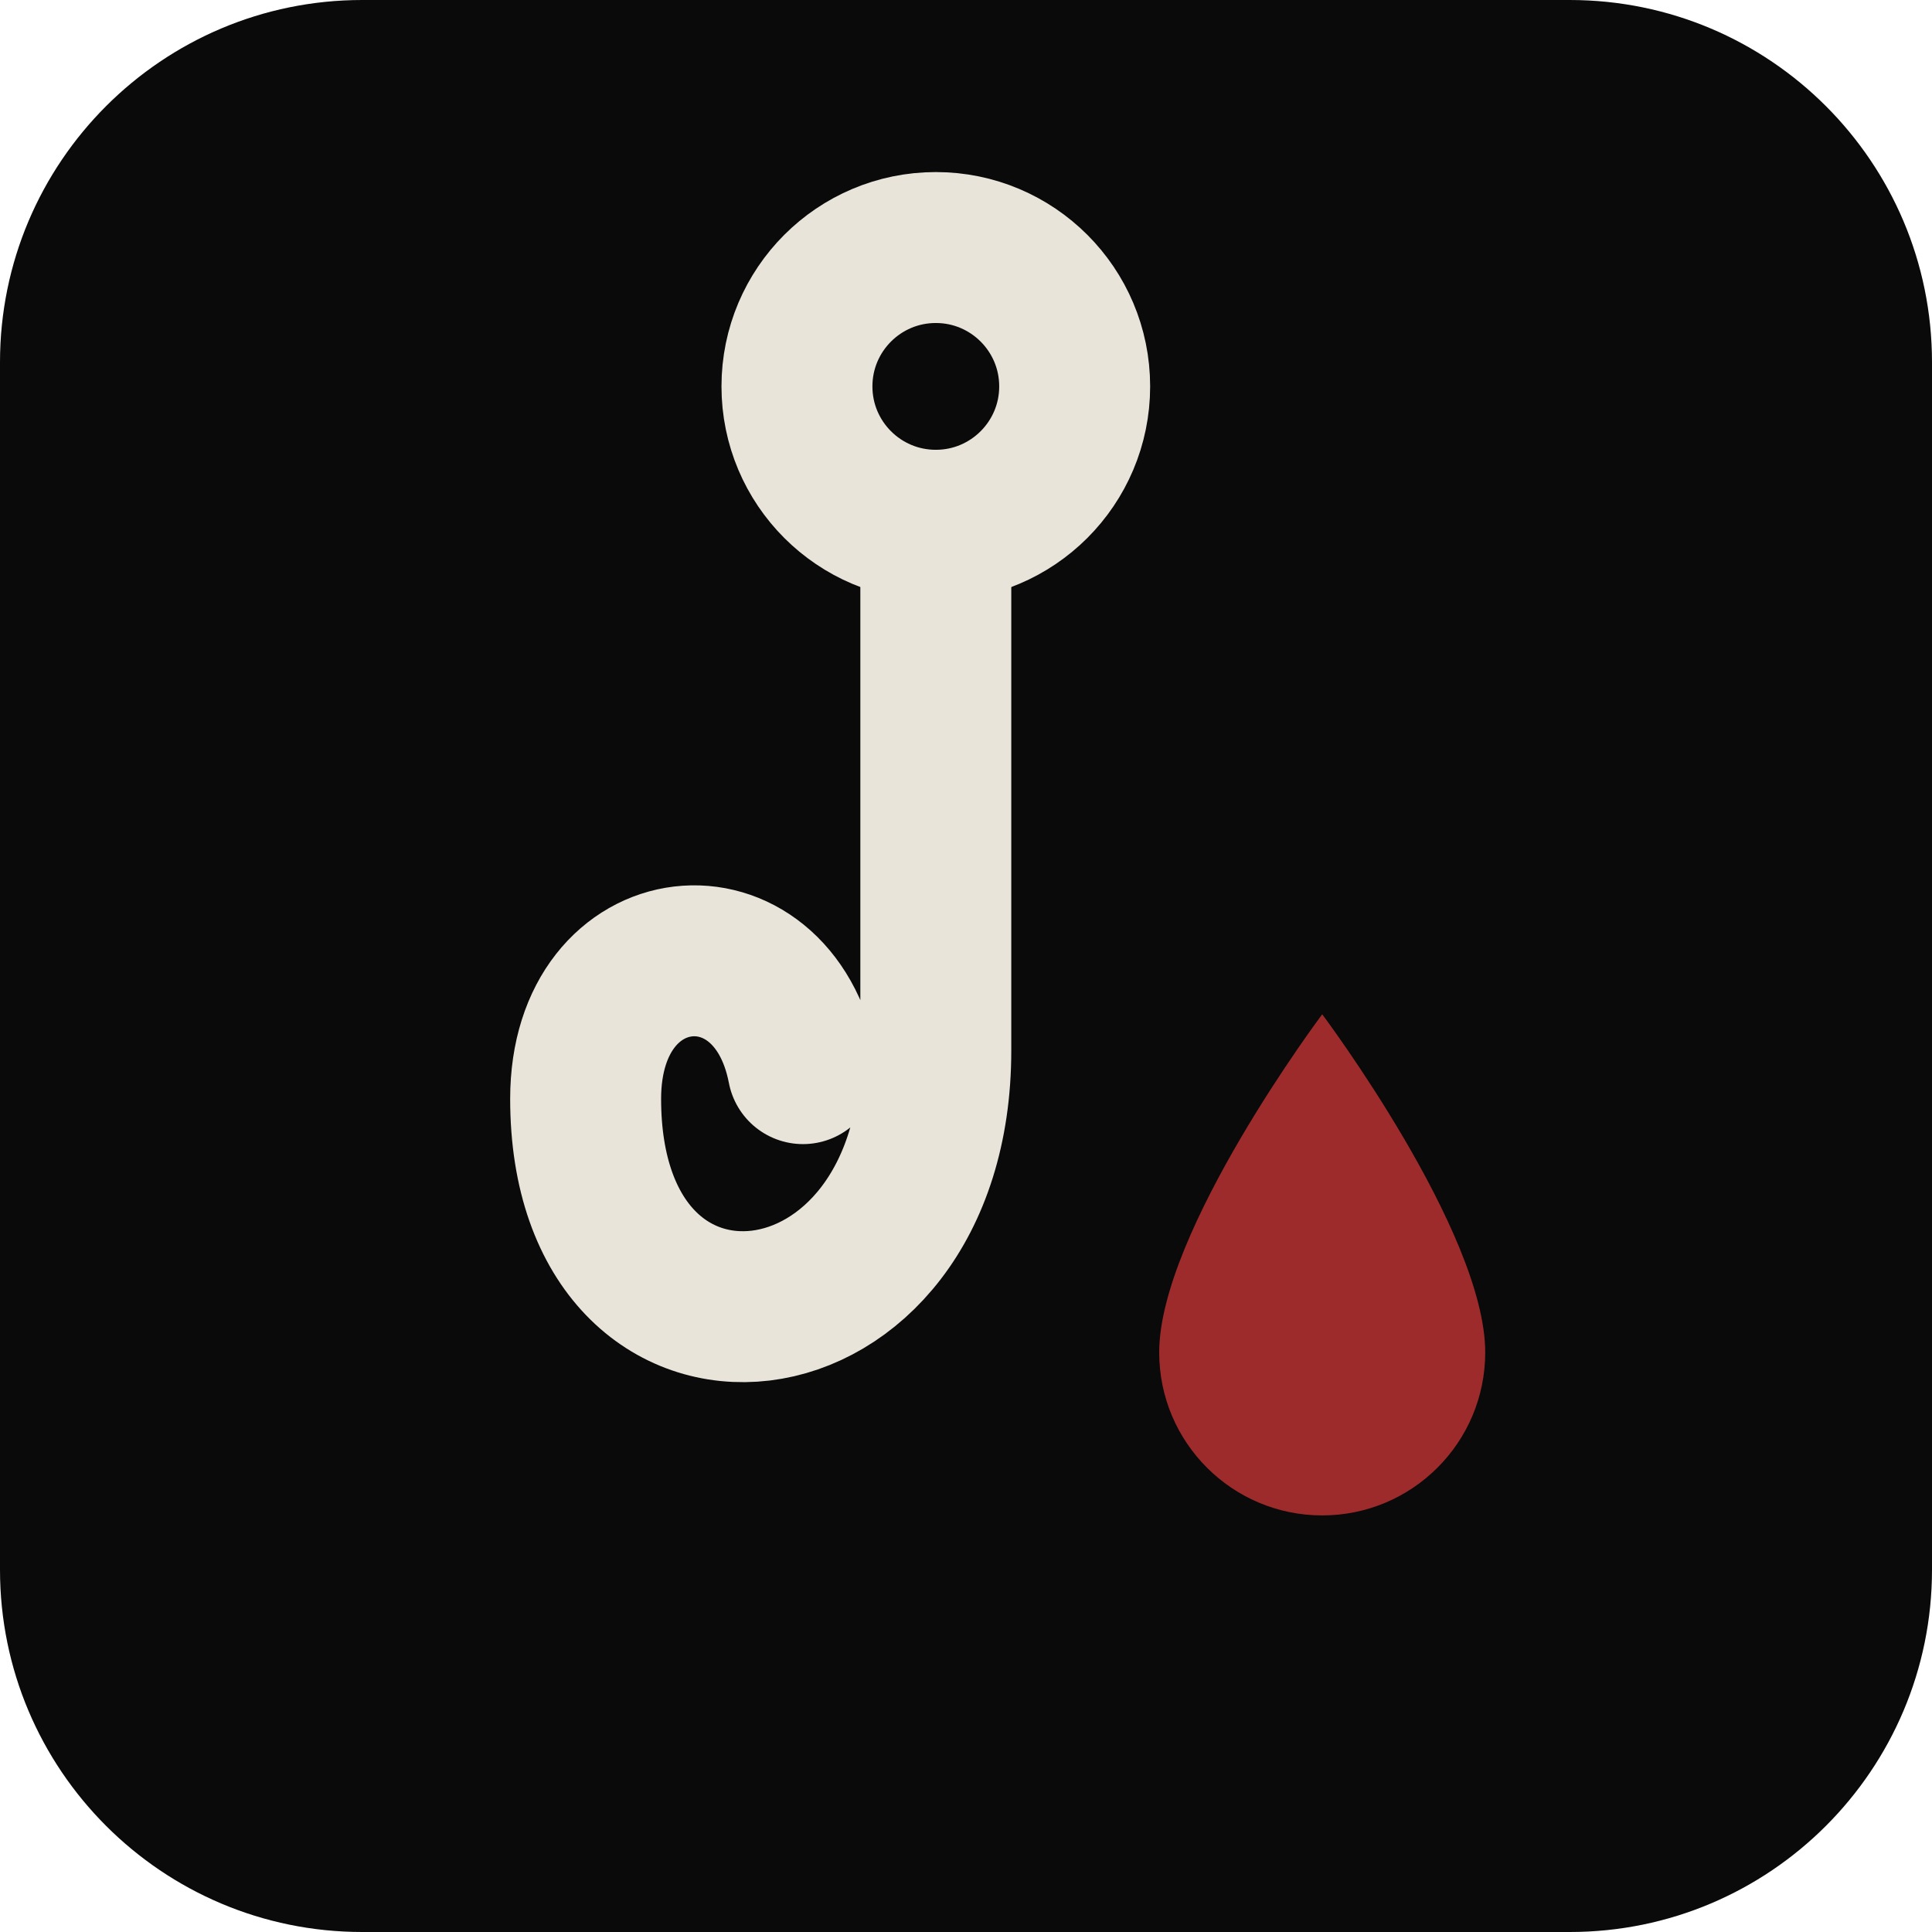
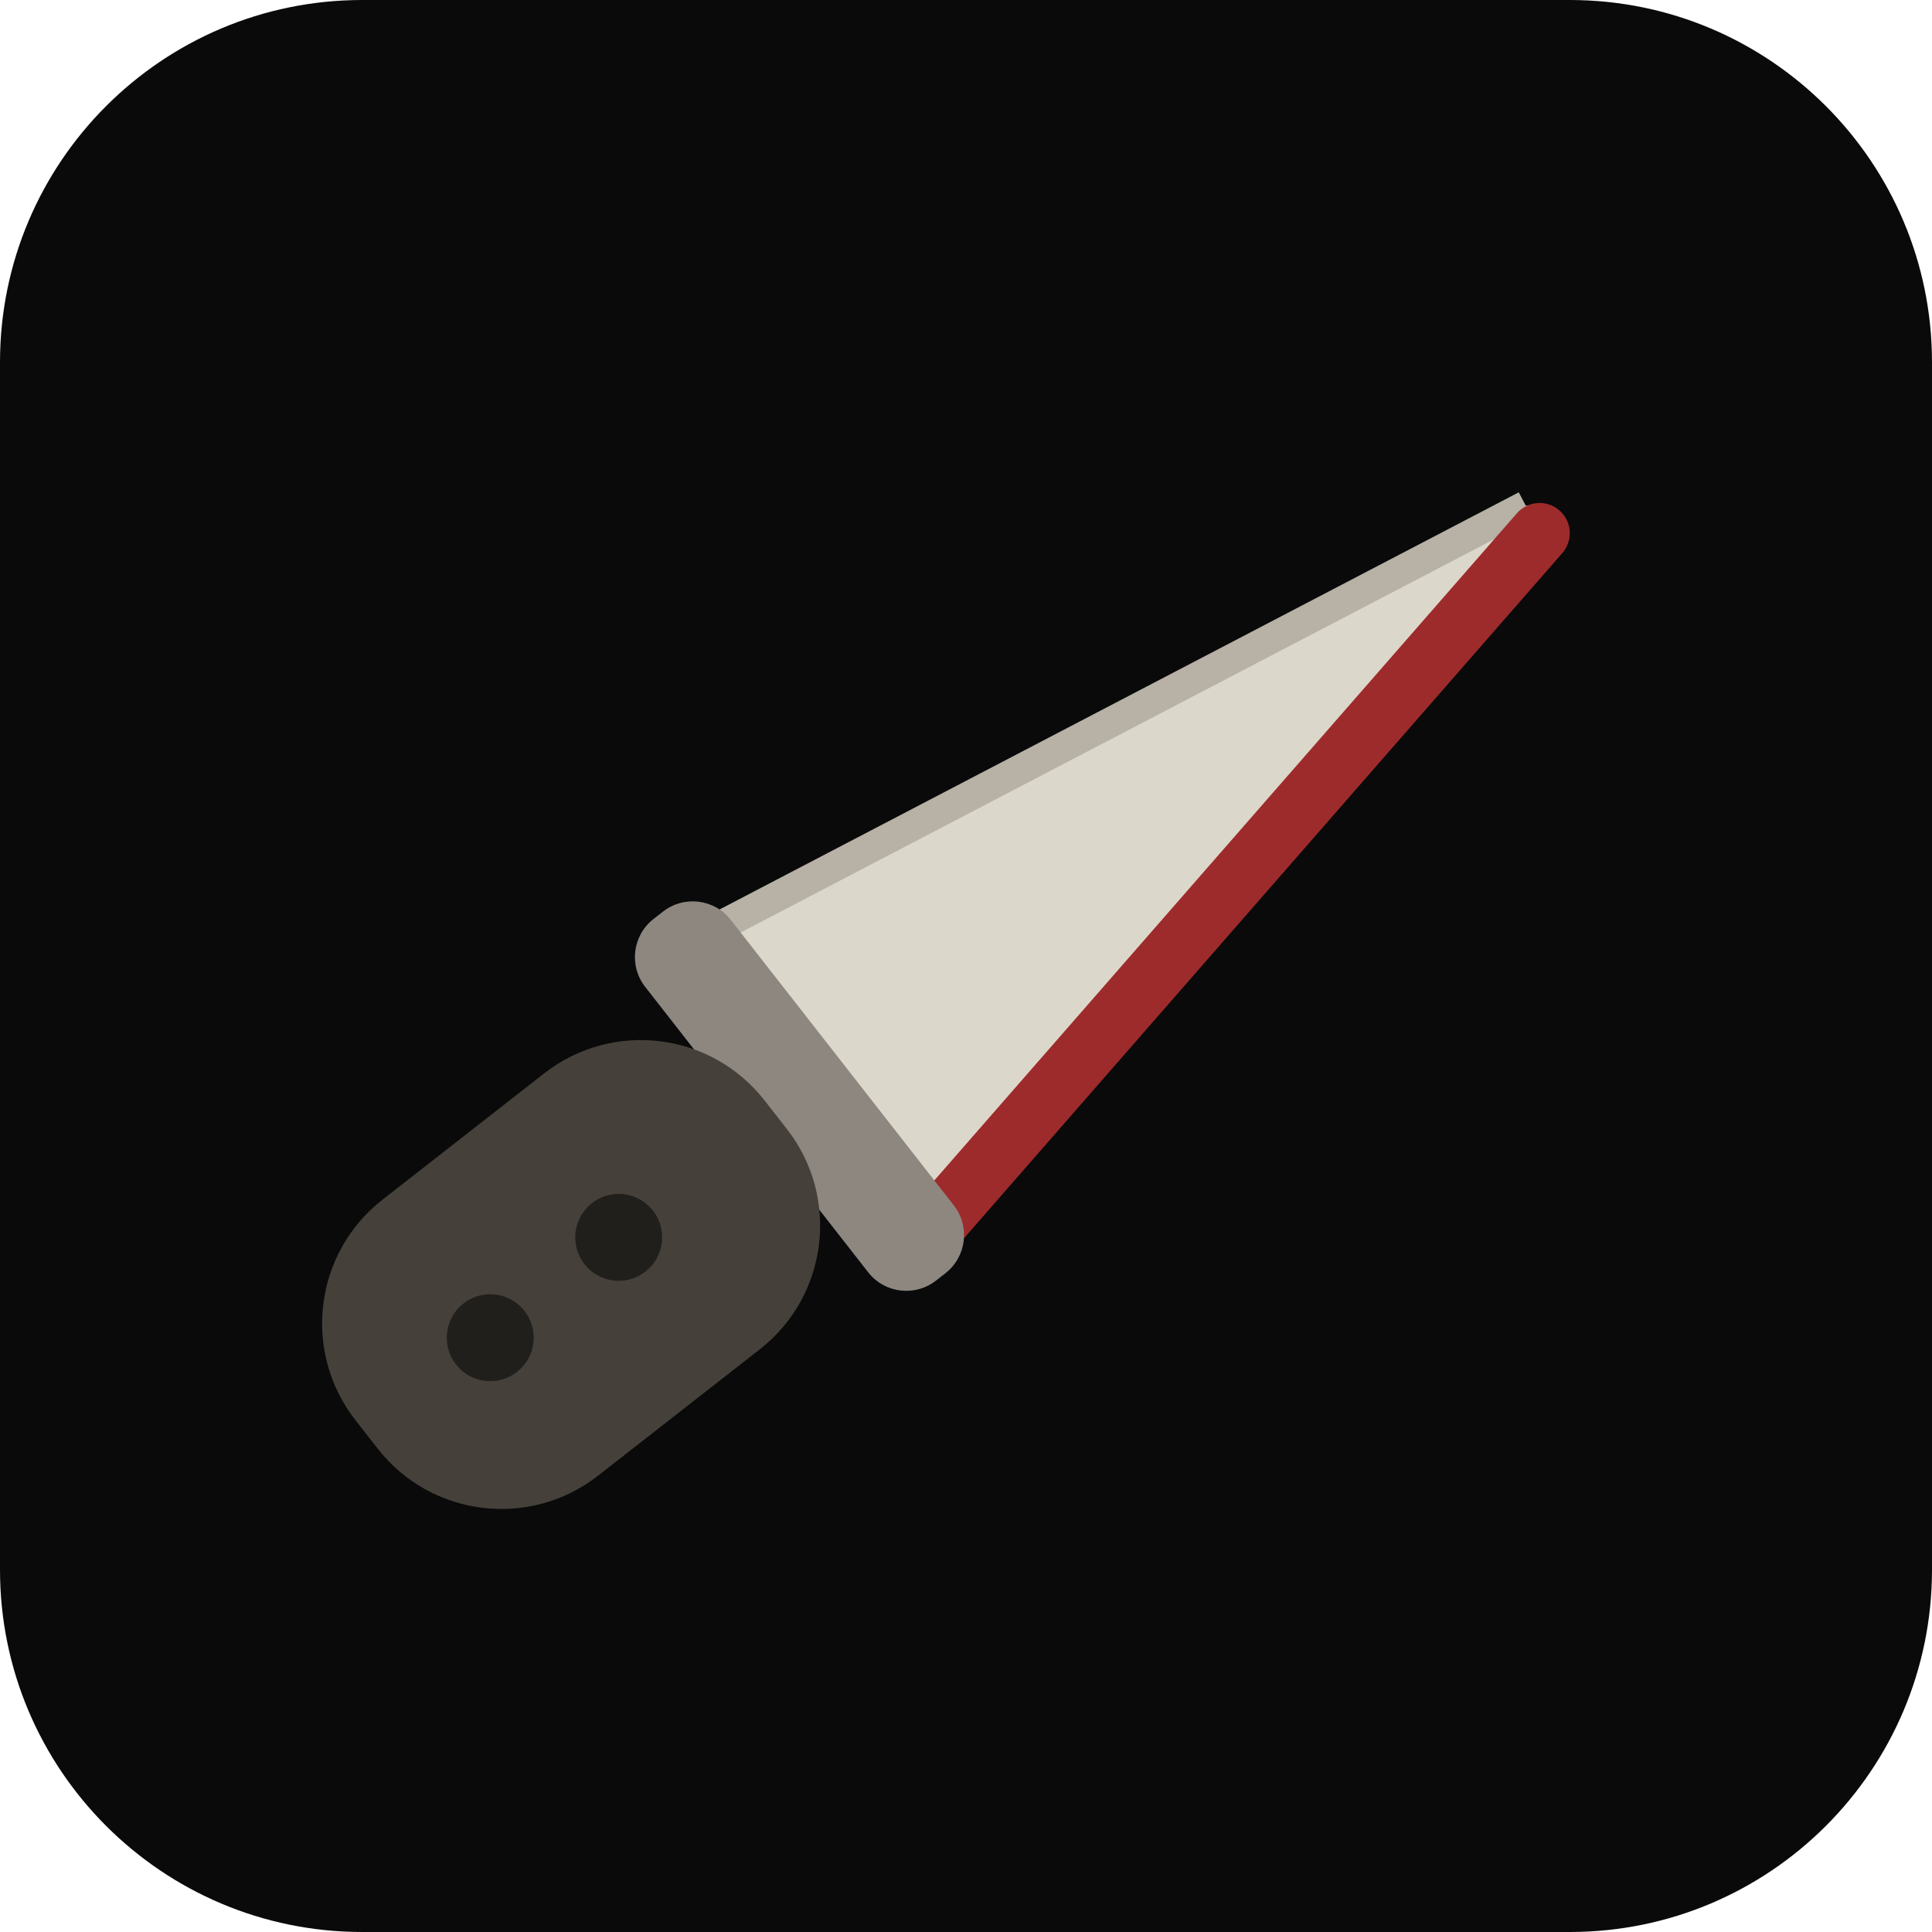
- <svg xmlns="http://www.w3.org/2000/svg" viewBox="0 0 32 32" role="img" aria-label="A slaughter hook with a drop of blood">
+ <svg xmlns="http://www.w3.org/2000/svg" viewBox="0 0 32 32" role="img" aria-label="A sharp culling knife">
  <rect width="32" height="32" rx="6" fill="#0a0a0b" />
-   <g fill="none" stroke="#e9e4da" stroke-width="2.5" stroke-linecap="round" stroke-linejoin="round">
-     <circle cx="15.5" cy="6.4" r="2.3" />
-     <path d="M15.5 8.7 V 17.4 C 15.5 22.6 9.7 23.2 9.7 18.2 C 9.7 15.4 12.8 15.1 13.3 17.7" />
+   <g transform="rotate(-38 16 16)">
+     <path d="M12.8 12.9 L28 15.7 Q28.5 16 28 16.3 L12.8 19.1 Z" fill="#dcd7cb" />
+     <path d="M12.8 12.9 L28 15.7" stroke="#b7b1a6" stroke-width="0.5" fill="none" />
+     <path d="M12.8 19.1 L27.9 16.2" stroke="#9e2b2b" stroke-width="1" fill="none" stroke-linecap="round" />
+     <rect x="11.6" y="12.2" width="1.8" height="7.6" rx="0.8" fill="#8d8780" />
+     <rect x="3.4" y="13.1" width="8.6" height="5.8" rx="2.6" fill="#45413a" />
+     <circle cx="6" cy="16" r="0.72" fill="#211f1c" />
+     <circle cx="8.7" cy="16" r="0.72" fill="#211f1c" />
  </g>
-   <path d="M21.9 16.8 C 21.9 16.8 19.2 20.4 19.2 22.4 A 2.7 2.7 0 1 0 24.6 22.4 C 24.6 20.4 21.9 16.8 21.9 16.8 Z" fill="#9e2b2b" />
</svg>
